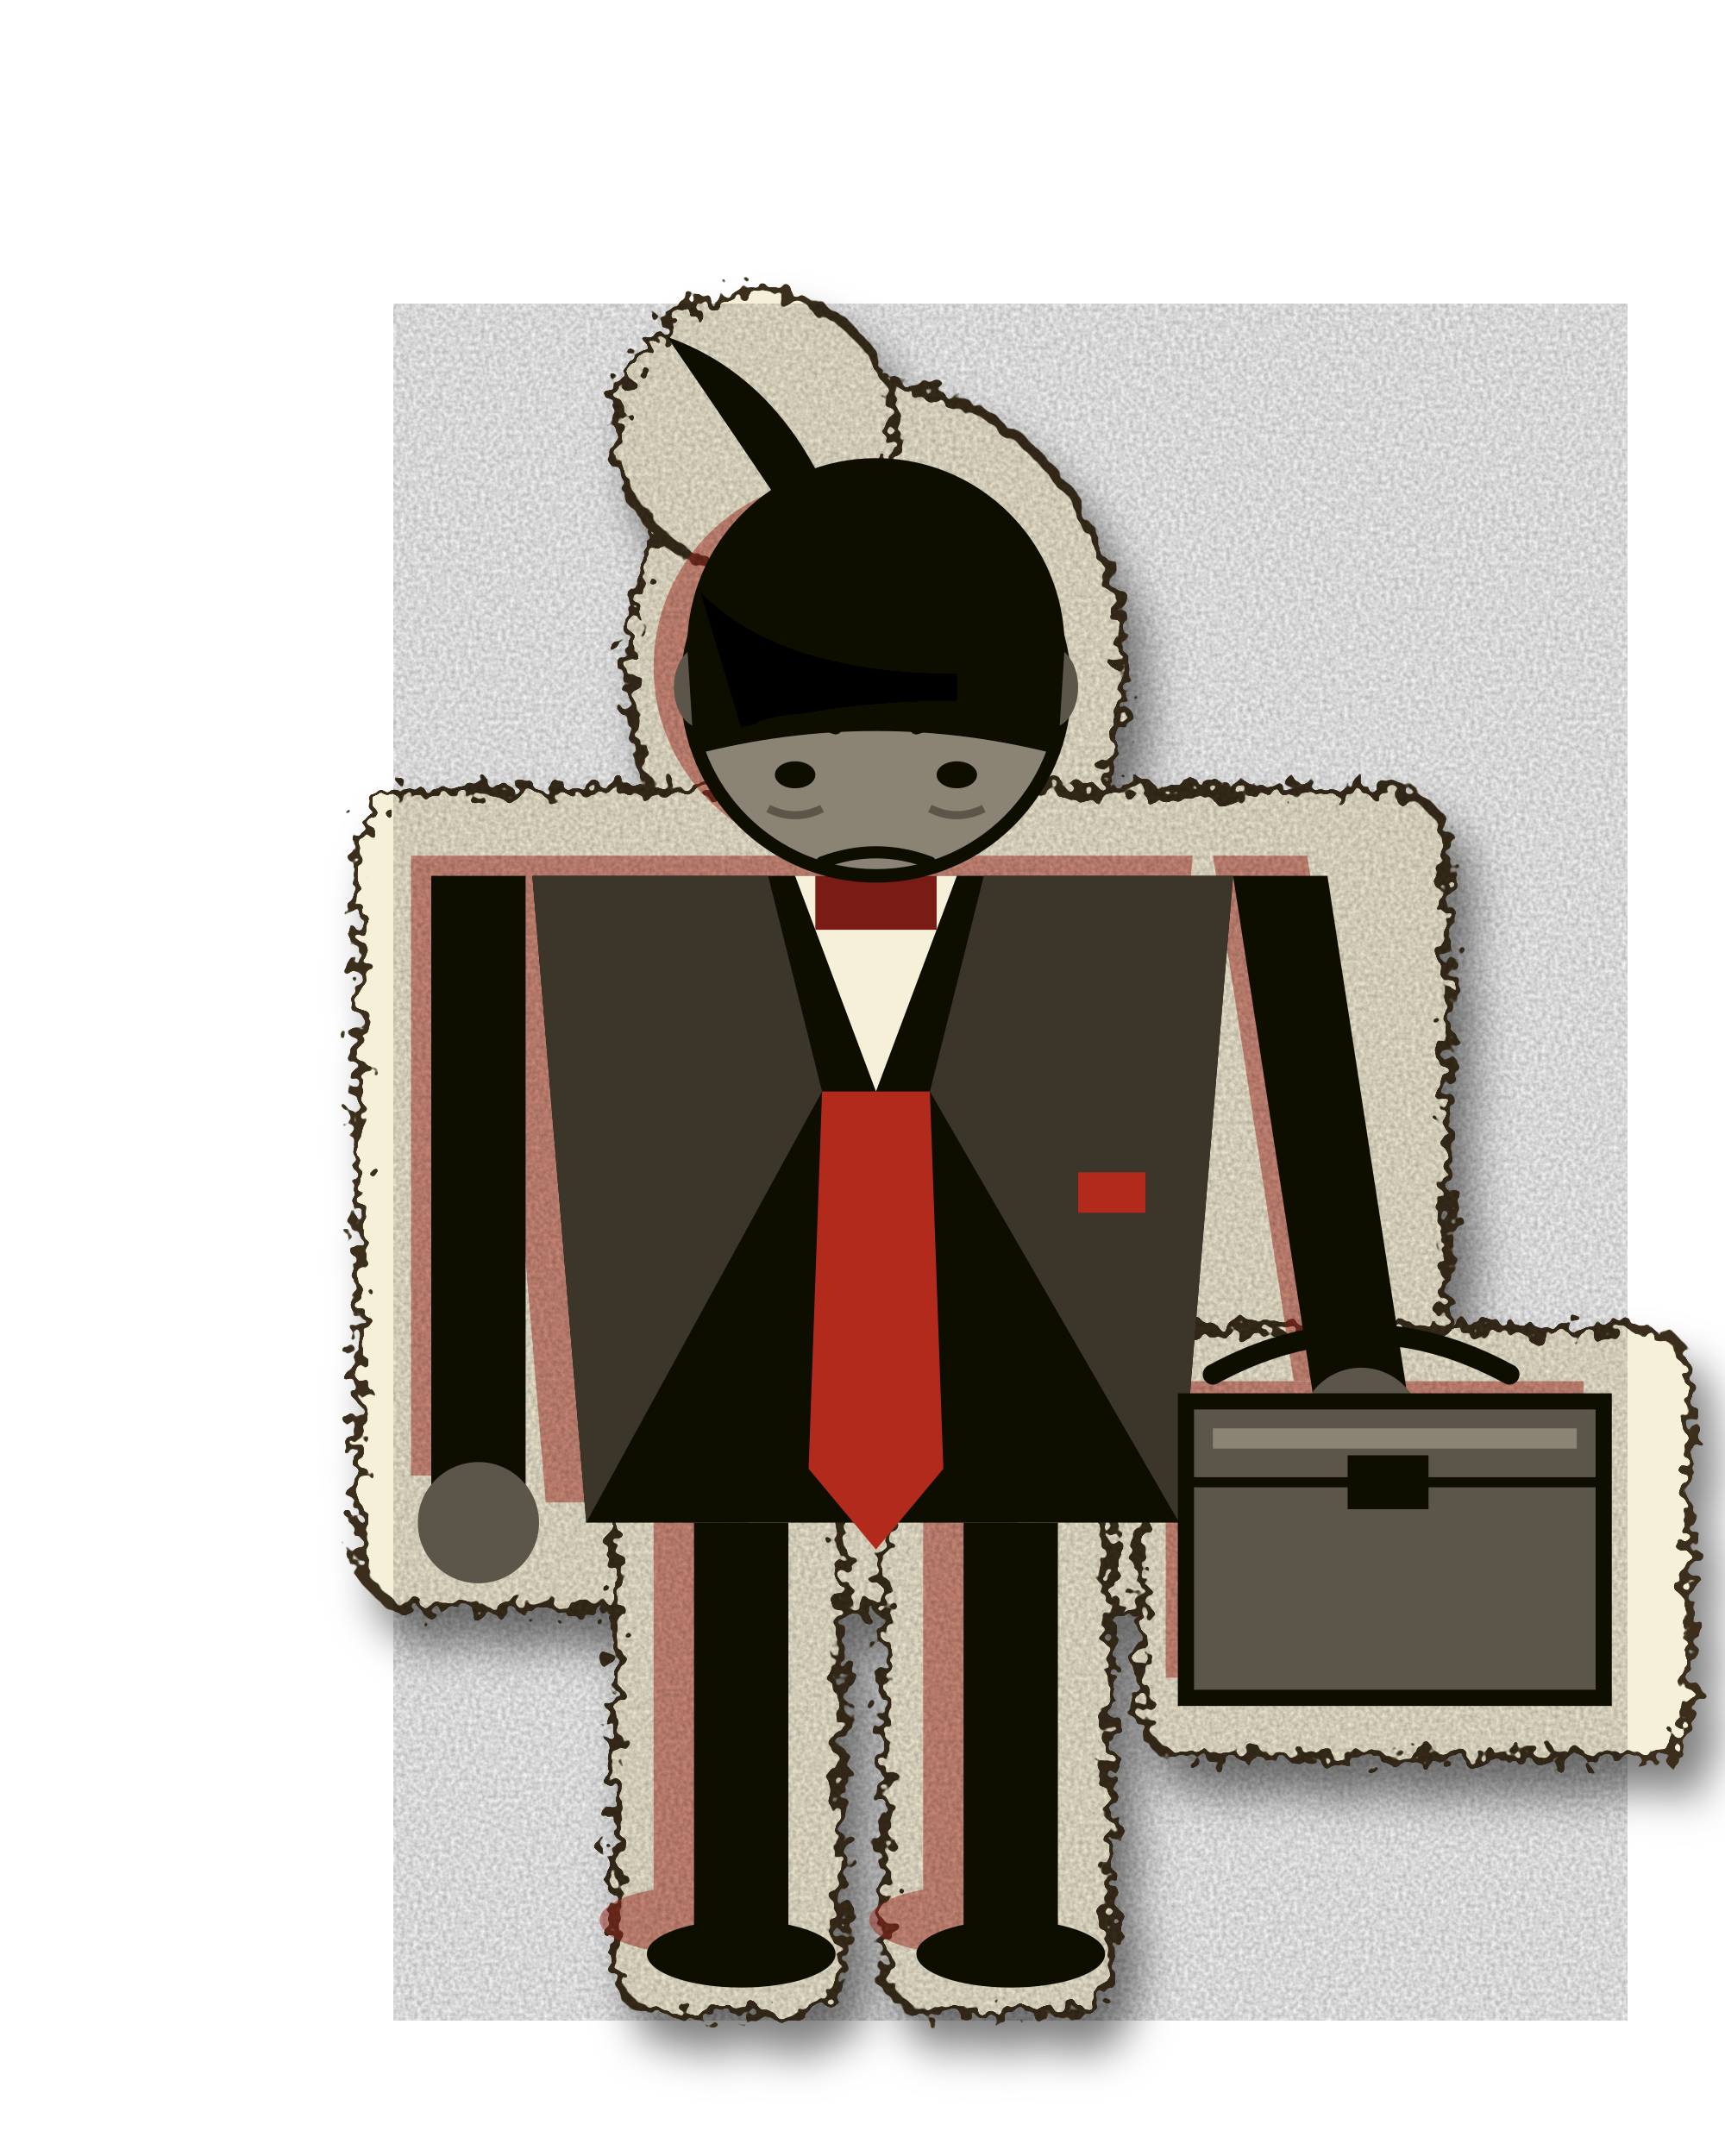
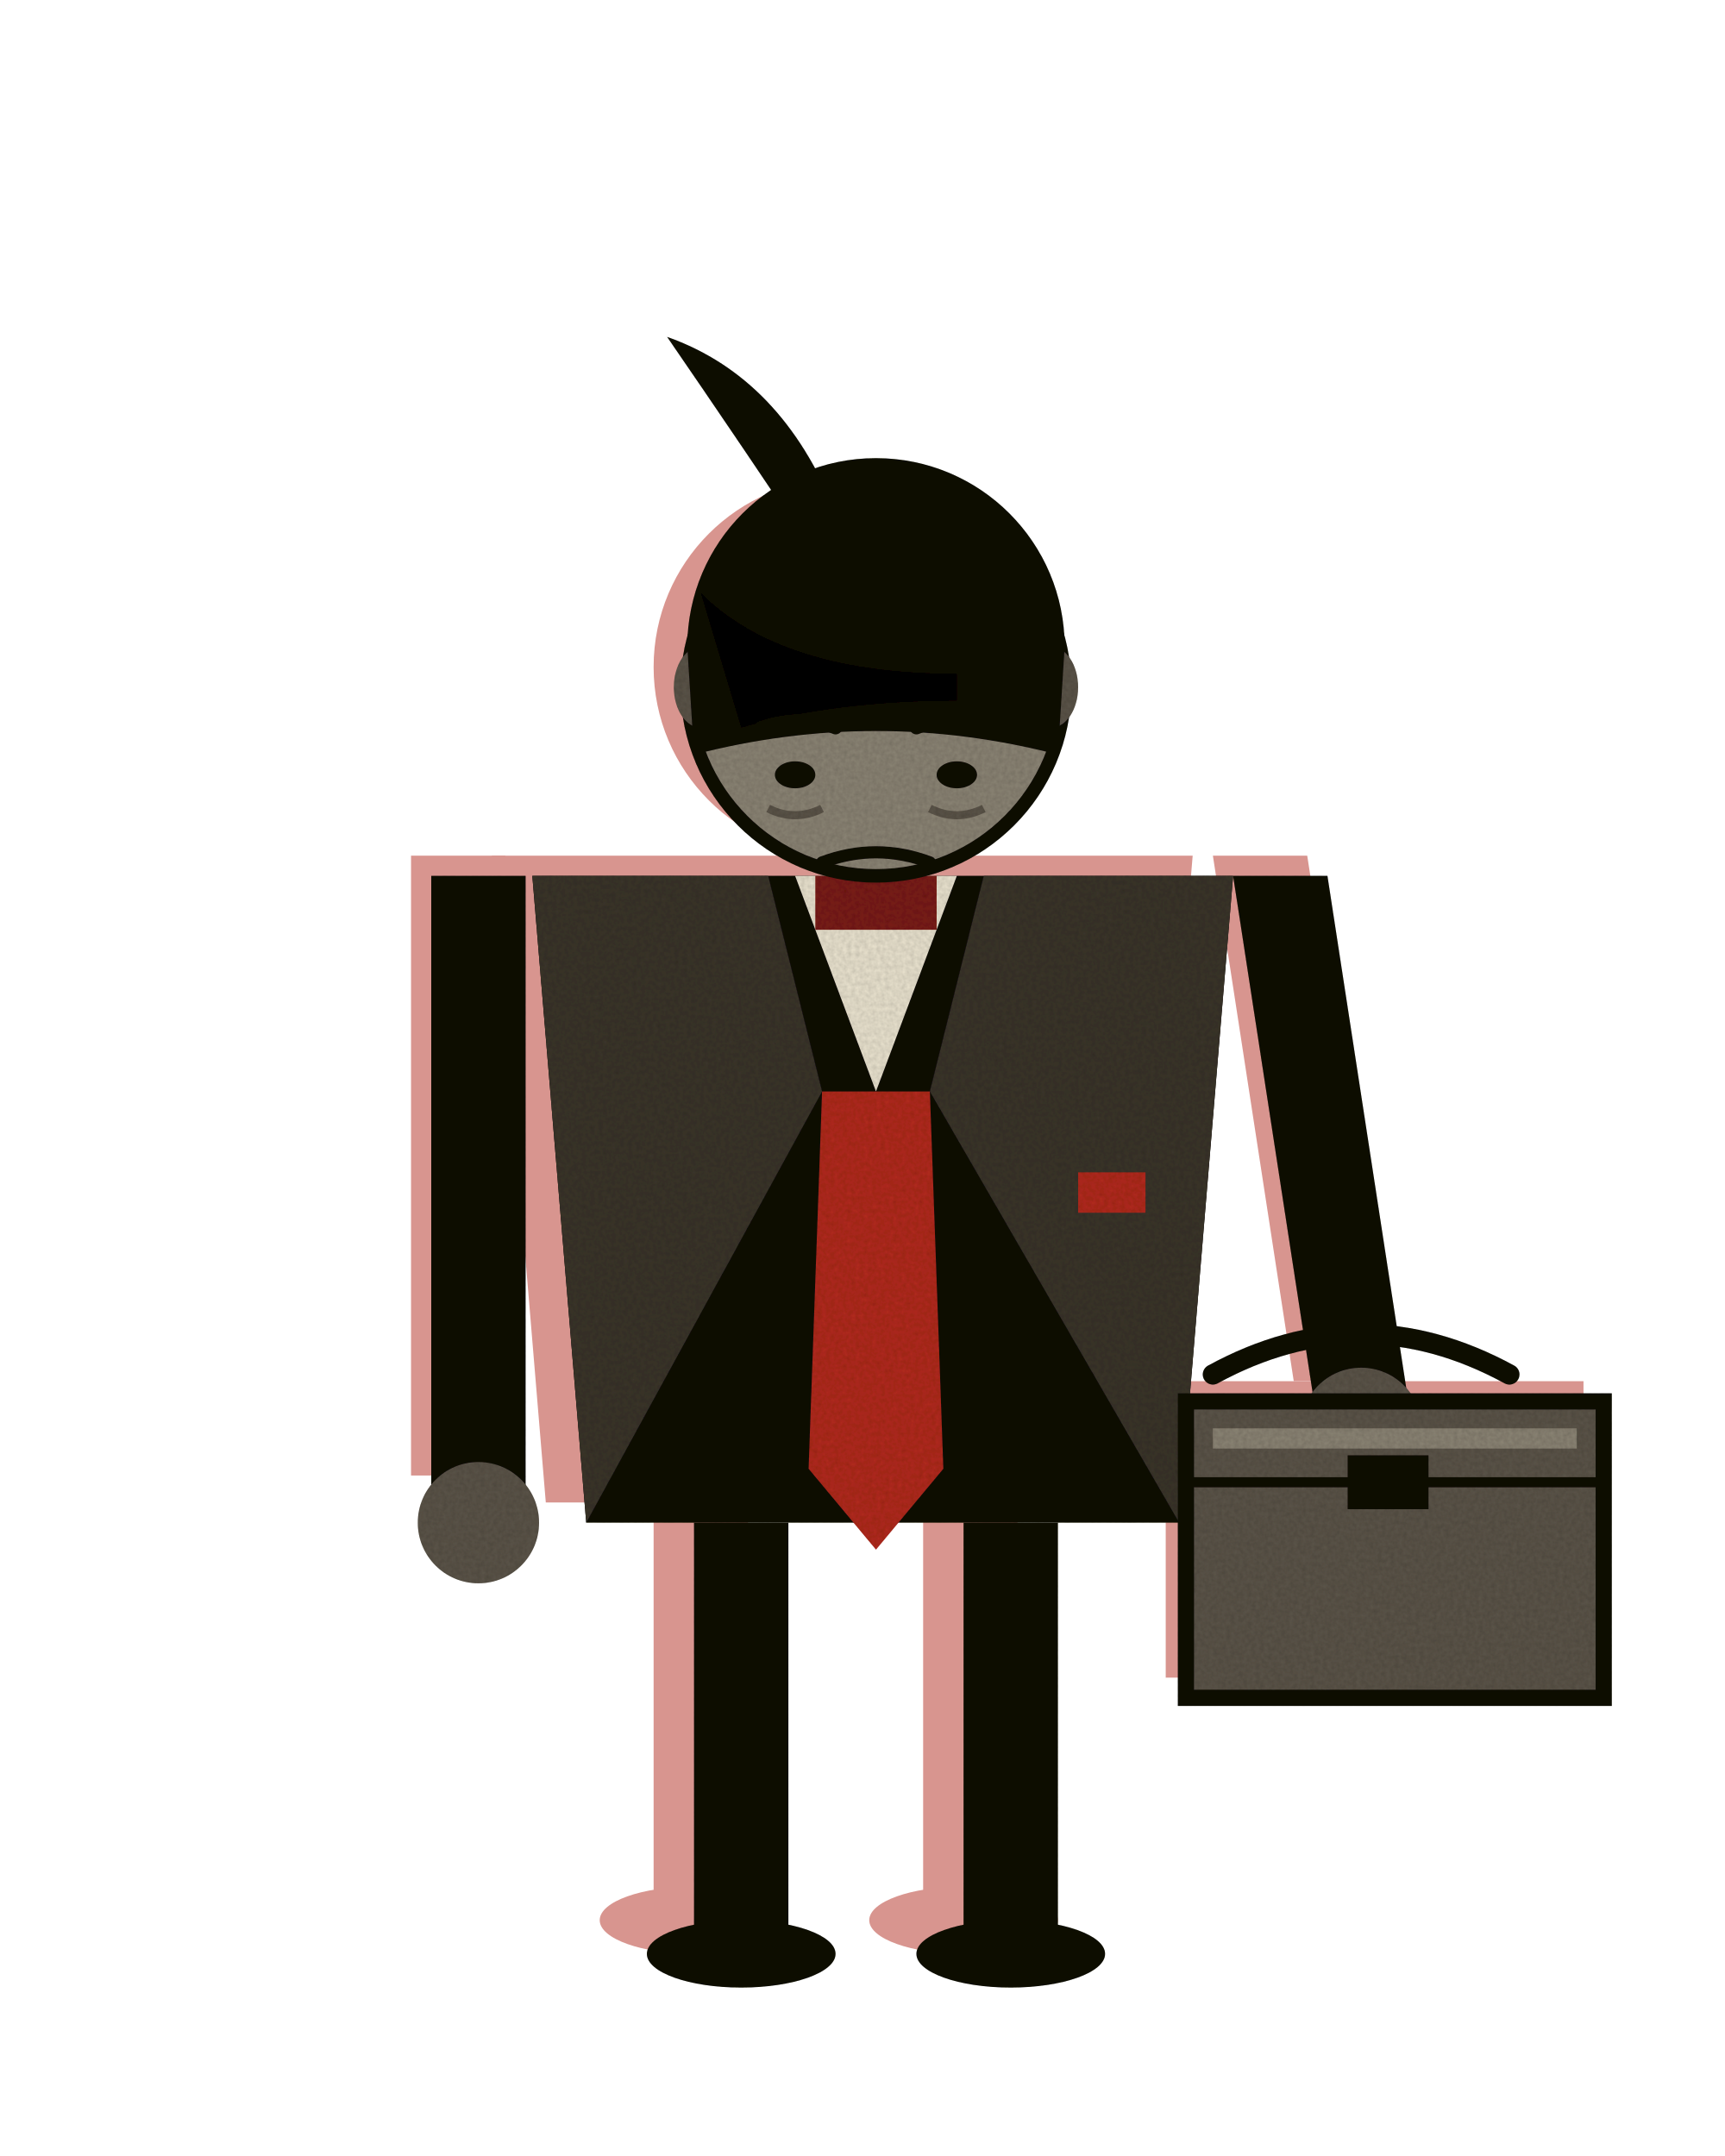
<svg xmlns="http://www.w3.org/2000/svg" viewBox="0 0 256 320" width="256" height="320">
  <defs>
-     <filter id="torn-paper" x="-10%" y="-10%" width="120%" height="120%">
-       <feTurbulence type="fractalNoise" baseFrequency="0.40" numOctaves="2" seed="11" result="n" />
-       <feDisplacementMap in="SourceGraphic" in2="n" scale="6" />
-     </filter>
-     <filter id="paper-shadow" x="-15%" y="-15%" width="130%" height="130%">
-       <feGaussianBlur in="SourceAlpha" stdDeviation="3" result="b" />
-       <feOffset in="b" dx="3" dy="5" result="o" />
-       <feComponentTransfer in="o" result="s">
-         <feFuncA type="linear" slope="0.50" />
-       </feComponentTransfer>
-       <feMerge>
-         <feMergeNode in="s" />
-         <feMergeNode in="SourceGraphic" />
-       </feMerge>
-     </filter>
    <filter id="ink-noise" x="-2%" y="-2%" width="104%" height="104%">
      <feTurbulence type="fractalNoise" baseFrequency="1.6" numOctaves="2" seed="9" result="n" />
      <feColorMatrix in="n" values="0 0 0 0 0  0 0 0 0 0  0 0 0 0 0  0 0 0 0.32 0" result="stipple" />
-       <feComposite in="stipple" in2="SourceGraphic" operator="in" />
-       <feComposite in="SourceGraphic" in2="stipple" operator="over" />
+       <feComposite in="stipple" in2="SourceGraphic" operator="in" result="ink_stipple" />
+       <feMerge>
+         <feMergeNode in="SourceGraphic" />
+         <feMergeNode in="ink_stipple" />
+       </feMerge>
    </filter>
  </defs>
-   <g filter="url(#paper-shadow)">
-     <g filter="url(#torn-paper)" fill="#f7f0d8" stroke="#3a2f1a" stroke-width="3" stroke-linejoin="round" paint-order="stroke fill">
-       <ellipse cx="130" cy="100" rx="36" ry="42" />
-       <ellipse cx="112" cy="64" rx="20" ry="20" />
-       <rect x="54" y="118" width="160" height="120" rx="8" />
-       <rect x="170" y="198" width="80" height="62" rx="6" />
-       <rect x="92" y="222" width="32" height="76" rx="6" />
-       <rect x="132" y="222" width="32" height="76" rx="6" />
-     </g>
-   </g>
  <g opacity="0.50" transform="translate(-3 -3)">
    <rect x="100" y="226" width="14" height="58" fill="#b22b1f" />
    <rect x="140" y="226" width="14" height="58" fill="#b22b1f" />
    <ellipse cx="106" cy="288" rx="14" ry="5" fill="#b22b1f" />
    <ellipse cx="146" cy="288" rx="14" ry="5" fill="#b22b1f" />
    <path d="M 84 226 L 172 226 L 180 130 L 76 130 Z" fill="#b22b1f" />
    <rect x="64" y="130" width="14" height="92" fill="#b22b1f" />
    <path d="M 183 130 L 197 130 L 209 208 L 195 208 Z" fill="#b22b1f" />
    <circle cx="128" cy="102" r="28" fill="#b22b1f" />
    <rect x="176" y="208" width="62" height="44" fill="#b22b1f" />
  </g>
  <g id="ink" filter="url(#ink-noise)">
    <rect x="103" y="226" width="14" height="60" fill="#0e0a05" />
    <rect x="143" y="226" width="14" height="60" fill="#0e0a05" />
    <ellipse cx="110" cy="290" rx="14" ry="5" fill="#0e0a05" />
    <ellipse cx="150" cy="290" rx="14" ry="5" fill="#0e0a05" />
    <path d="M 87 226 L 175 226 L 183 130 L 79 130 Z" fill="#0e0a05" />
-     <path d="M 118 130 L 142 130 L 130 162 Z" fill="#f7f0d8" />
+     <path d="M 118 130 L 142 130 L 130 162 Z" fill="#ebe4d0" />
    <path d="M 87 226 L 122 162 L 114 130 L 79 130 Z" fill="#3a352c" />
    <path d="M 175 226 L 138 162 L 146 130 L 183 130 Z" fill="#3a352c" />
    <rect x="160" y="174" width="10" height="6" fill="#b22b1f" />
    <path d="M 122 162 L 138 162 L 140 218 L 130 230 L 120 218 Z" fill="#b22b1f" />
    <rect x="121" y="130" width="18" height="8" fill="#7a1a13" />
    <rect x="64" y="130" width="14" height="92" fill="#0e0a05" />
    <circle cx="71" cy="226" r="9" fill="#5c554a" />
    <path d="M 183 130 L 197 130 L 209 208 L 195 208 Z" fill="#0e0a05" />
    <circle cx="202" cy="212" r="9" fill="#5c554a" />
    <path d="M 180 204 Q 202 192 224 204" fill="none" stroke="#0e0a05" stroke-width="3" stroke-linecap="round" />
    <rect x="176" y="208" width="62" height="44" fill="#5c554a" stroke="#0e0a05" stroke-width="2.4" />
    <line x1="176" y1="220" x2="238" y2="220" stroke="#0e0a05" stroke-width="1.5" />
    <rect x="200" y="216" width="12" height="8" fill="#0e0a05" />
    <rect x="180" y="212" width="54" height="3" fill="#8b8474" />
    <circle cx="130" cy="102" r="28" fill="#8b8474" stroke="#0e0a05" stroke-width="2" />
    <ellipse cx="104" cy="102" rx="4" ry="6" fill="#5c554a" />
    <ellipse cx="156" cy="102" rx="4" ry="6" fill="#5c554a" />
    <path d="M 102 96 A 28 28 0 0 1 158 96 L 157 112 Q 130 105 103 112 Z" fill="#0e0a05" />
    <path d="M 104 88 Q 116 100 142 100 L 142 104 Q 124 104 110 108 Z" fill="#000" />
    <path d="M 124 76 Q 116 56 99 50 Q 110 66 122 84 Z" fill="#0e0a05" />
    <path d="M 113 108 Q 119 106 124 108" fill="none" stroke="#0e0a05" stroke-width="2" stroke-linecap="round" />
    <path d="M 136 108 Q 141 106 147 108" fill="none" stroke="#0e0a05" stroke-width="2" stroke-linecap="round" />
    <ellipse cx="118" cy="115" rx="3" ry="2" fill="#0e0a05" />
    <ellipse cx="142" cy="115" rx="3" ry="2" fill="#0e0a05" />
    <path d="M 114 120 Q 118 122 122 120" fill="none" stroke="#5c554a" stroke-width="1.2" />
    <path d="M 138 120 Q 142 122 146 120" fill="none" stroke="#5c554a" stroke-width="1.2" />
    <path d="M 122 128 Q 130 125 138 128" fill="none" stroke="#0e0a05" stroke-width="1.8" stroke-linecap="round" />
  </g>
</svg>
